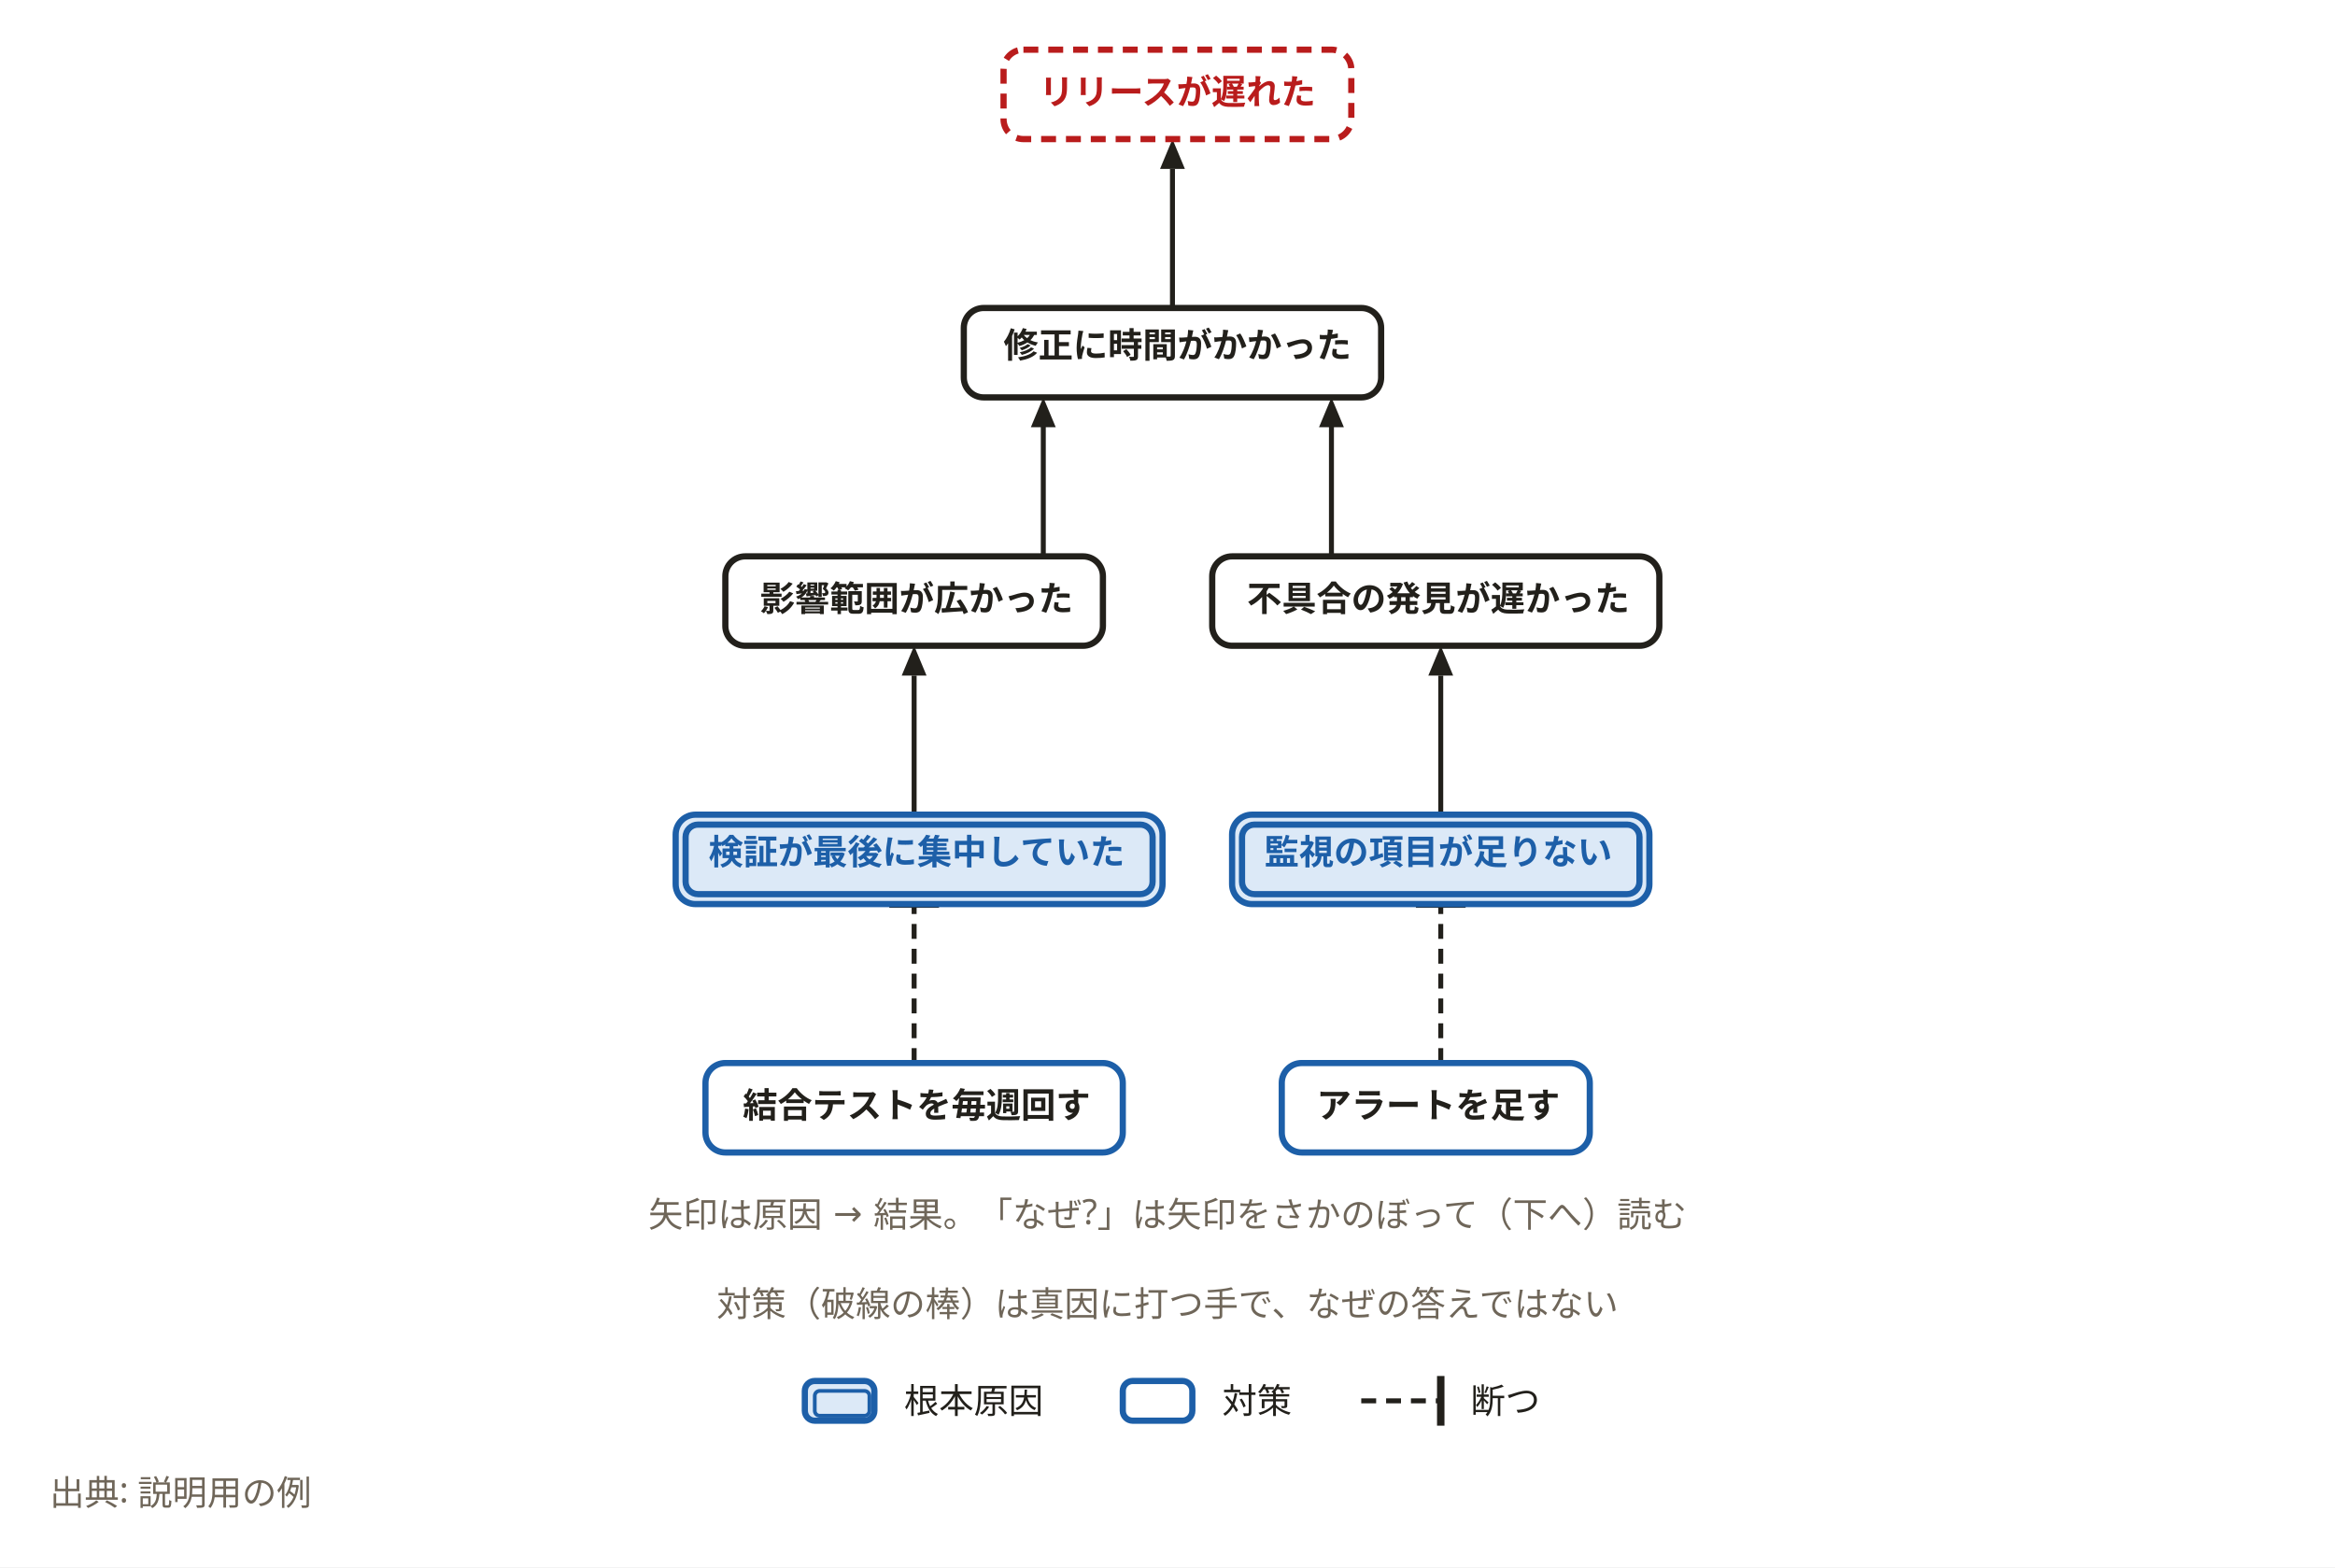
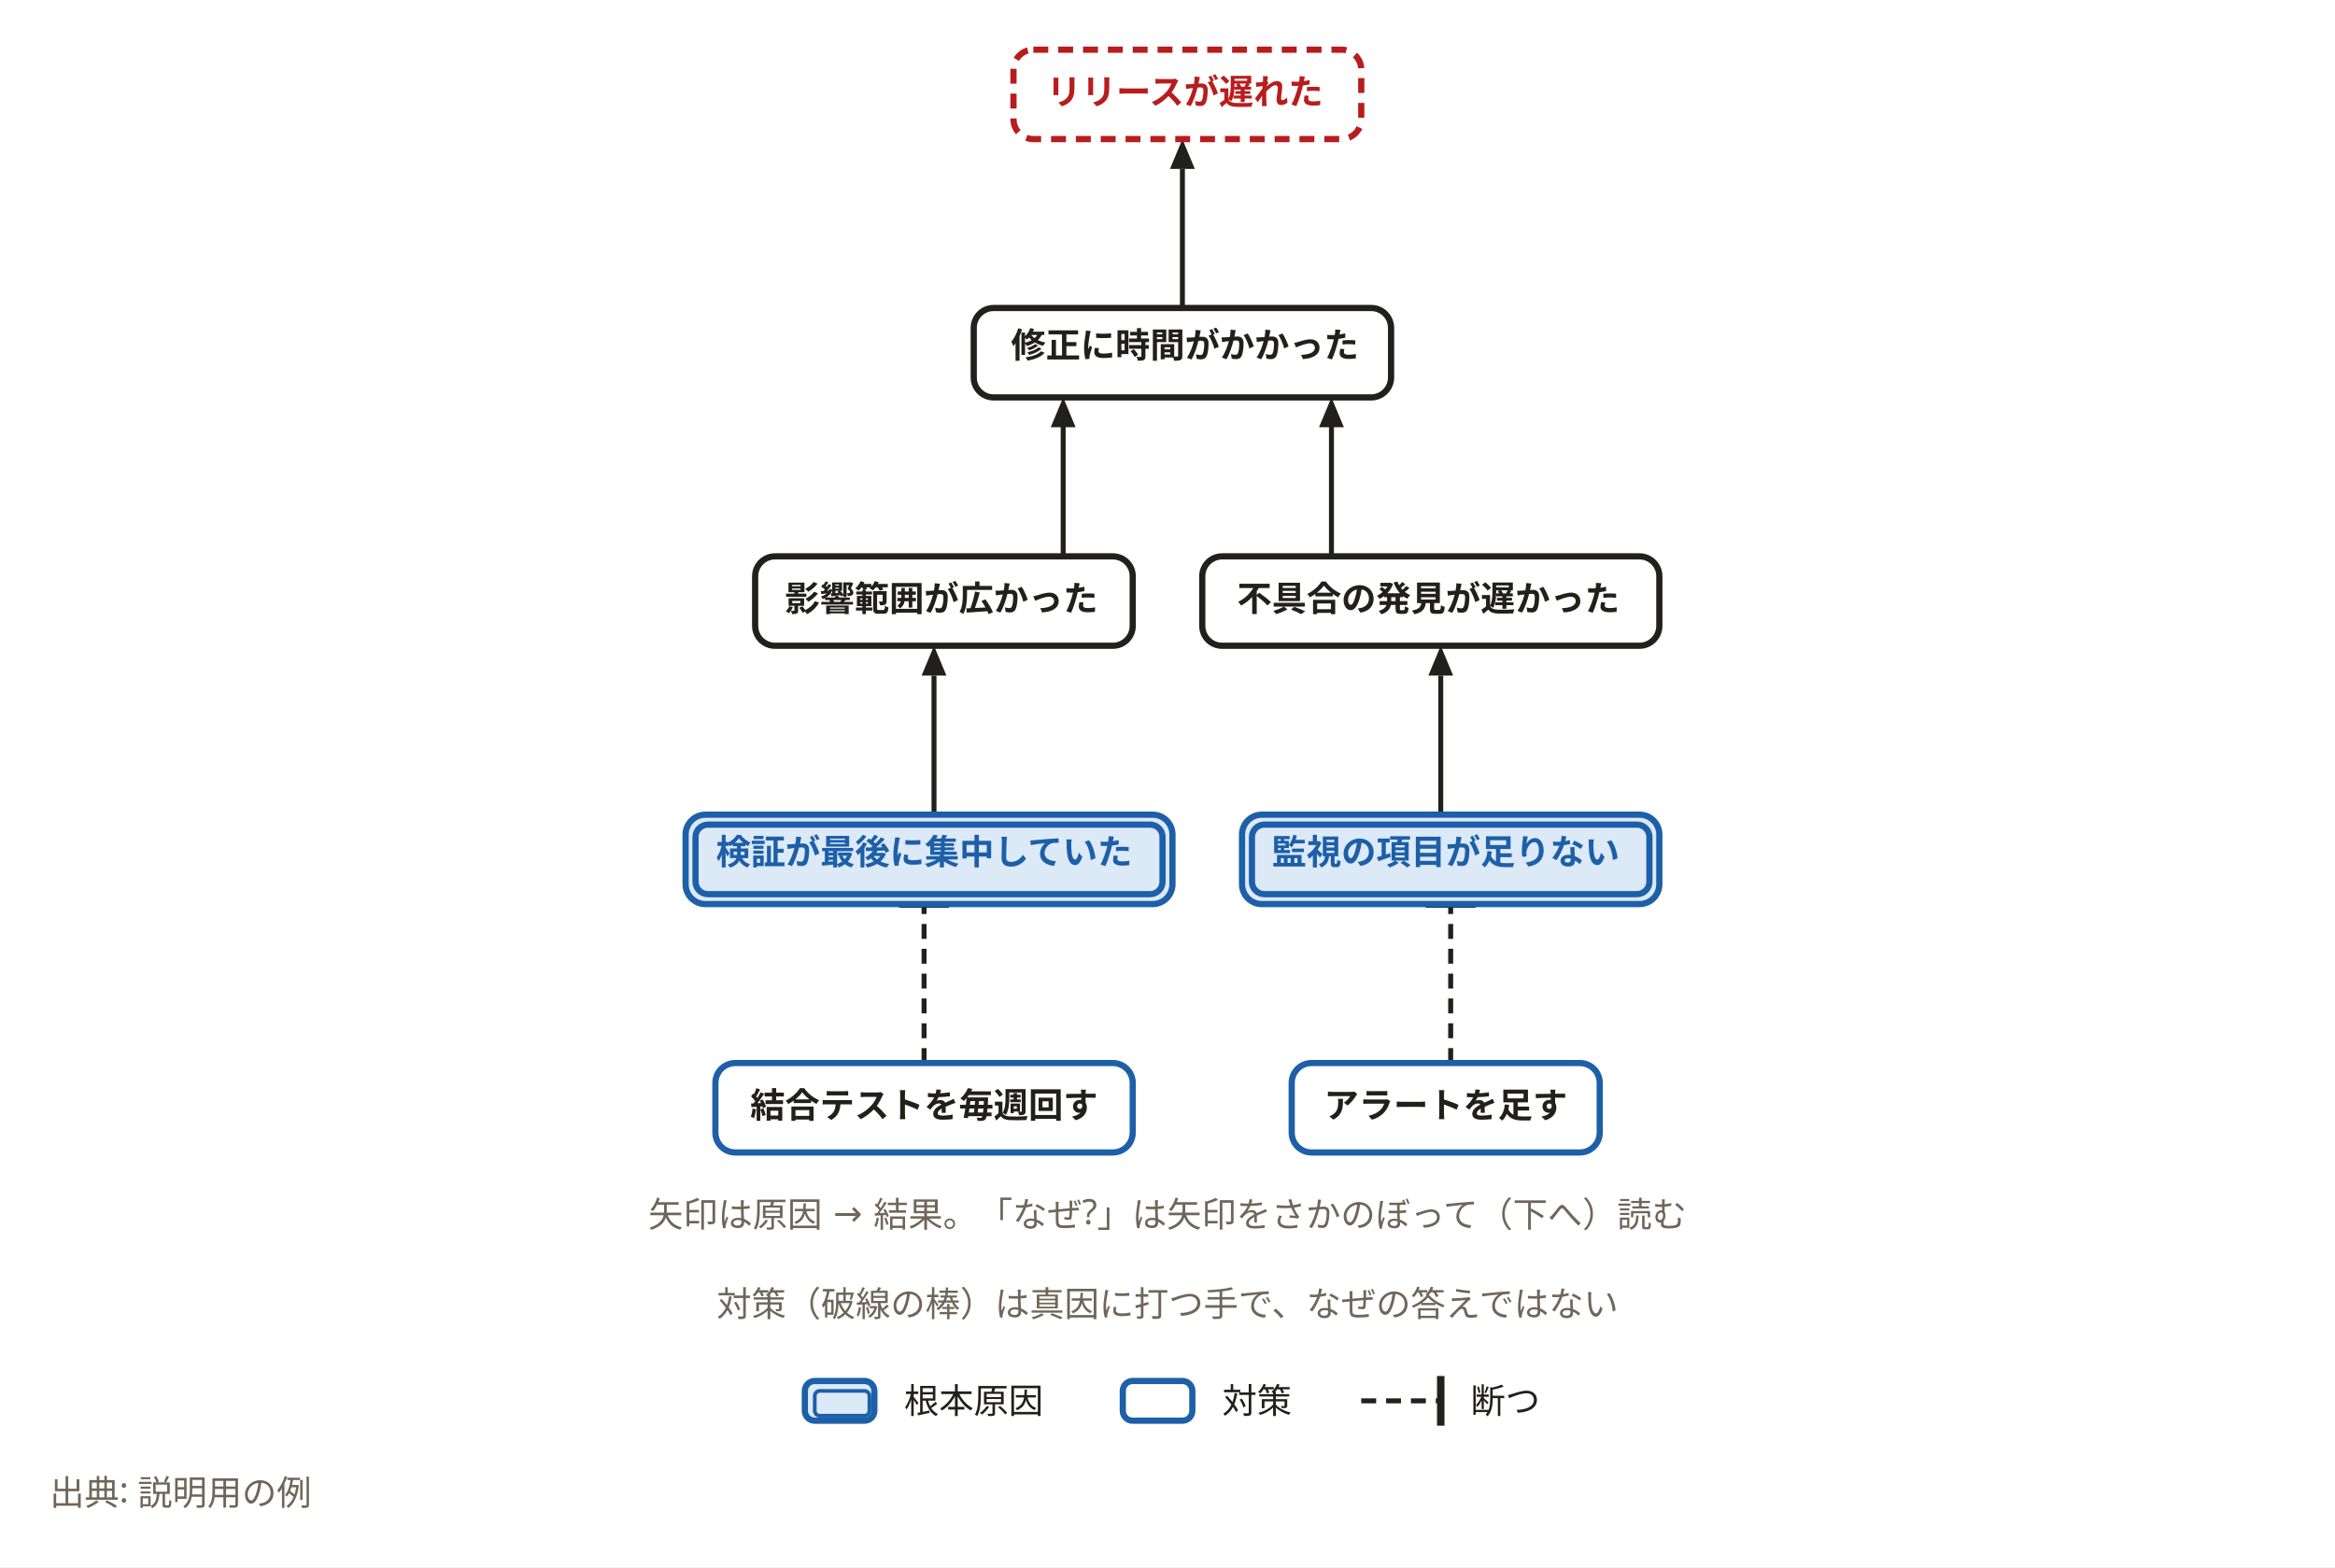
<svg xmlns="http://www.w3.org/2000/svg" width="940" height="631" viewBox="0 0 940 631" role="img" aria-labelledby="svg-title">
  <style>
    text { font-family: 'Hiragino Sans','Hiragino Kaku Gothic ProN','Yu Gothic','YuGothic',Meiryo,'Noto Sans JP',sans-serif; }
    .emoji { font-family: 'Noto Color Emoji','Segoe UI Emoji',sans-serif; }
  </style>
  <rect x="0" y="0" width="940" height="631" fill="#ffffff" />
-   <path d="M472,124 L472,68" fill="none" stroke="#22201b" stroke-width="2" />
-   <path d="M472,56 L477,68 L467,68 z" fill="#22201b" />
-   <path d="M420,224 L420,168" fill="none" stroke="#22201b" stroke-width="2" />
-   <path d="M420,160 L425,172 L415,172 z" fill="#22201b" />
-   <path d="M368,328 L368,272" fill="none" stroke="#22201b" stroke-width="2" />
-   <path d="M368,260 L373,272 L363,272 z" fill="#22201b" />
-   <path d="M368,428 L368,364" fill="none" stroke="#22201b" stroke-width="2" stroke-dasharray="6,4" />
-   <path d="M378,364 L358,364" fill="none" stroke="#22201b" stroke-width="3" />
+   <path d="M476,124 L476,68" fill="none" stroke="#22201b" stroke-width="2" />
+   <path d="M476,56 L481,68 L471,68 z" fill="#22201b" />
+   <path d="M428,224 L428,168" fill="none" stroke="#22201b" stroke-width="2" />
+   <path d="M428,160 L433,172 L423,172 z" fill="#22201b" />
+   <path d="M376,328 L376,272" fill="none" stroke="#22201b" stroke-width="2" />
+   <path d="M376,260 L381,272 L371,272 z" fill="#22201b" />
+   <path d="M372,428 L372,364" fill="none" stroke="#22201b" stroke-width="2" stroke-dasharray="6,4" />
+   <path d="M382,364 L362,364" fill="none" stroke="#22201b" stroke-width="3" />
  <path d="M536,224 L536,168" fill="none" stroke="#22201b" stroke-width="2" />
  <path d="M536,160 L541,172 L531,172 z" fill="#22201b" />
  <path d="M580,328 L580,272" fill="none" stroke="#22201b" stroke-width="2" />
  <path d="M580,260 L585,272 L575,272 z" fill="#22201b" />
-   <path d="M580,428 L580,364" fill="none" stroke="#22201b" stroke-width="2" stroke-dasharray="6,4" />
-   <path d="M590,364 L570,364" fill="none" stroke="#22201b" stroke-width="3" />
-   <rect x="404" y="20" width="140" height="36" rx="8" fill="#ffffff" stroke="#b91c1c" stroke-width="2.5" stroke-dasharray="6,4" />
-   <rect x="388" y="124" width="168" height="36" rx="8" fill="#ffffff" stroke="#22201b" stroke-width="2.5" />
-   <rect x="292" y="224" width="152" height="36" rx="8" fill="#ffffff" stroke="#22201b" stroke-width="2.5" />
-   <rect x="272" y="328" width="196" height="36" rx="8" fill="#dce9f7" stroke="#1d5fa8" stroke-width="2.5" />
-   <rect x="276" y="332" width="188" height="28" rx="5" fill="#dce9f7" stroke="#1d5fa8" stroke-width="2.5" />
-   <rect x="284" y="428" width="168" height="36" rx="8" fill="#ffffff" stroke="#1d5fa8" stroke-width="2.5" />
-   <rect x="488" y="224" width="180" height="36" rx="8" fill="#ffffff" stroke="#22201b" stroke-width="2.5" />
-   <rect x="496" y="328" width="168" height="36" rx="8" fill="#dce9f7" stroke="#1d5fa8" stroke-width="2.5" />
-   <rect x="500" y="332" width="160" height="28" rx="5" fill="#dce9f7" stroke="#1d5fa8" stroke-width="2.5" />
-   <rect x="516" y="428" width="124" height="36" rx="8" fill="#ffffff" stroke="#1d5fa8" stroke-width="2.5" />
-   <text x="474" y="42" text-anchor="middle" font-size="14" font-weight="700" fill="#b91c1c">リリースが遅れた</text>
-   <text x="474" y="144" text-anchor="middle" font-size="14" font-weight="700" fill="#22201b">修正に時間がかかった</text>
-   <text x="369" y="246" text-anchor="middle" font-size="14" font-weight="700" fill="#22201b">影響範囲が広かった</text>
-   <text x="369" y="348" text-anchor="middle" font-size="14" font-weight="700" fill="#1d5fa8">検証が最後に集中していた</text>
-   <text x="369" y="450" text-anchor="middle" font-size="14" font-weight="700" fill="#22201b">結合テストを毎週回す</text>
-   <text x="579" y="246" text-anchor="middle" font-size="14" font-weight="700" fill="#22201b">不具合の発見が遅かった</text>
-   <text x="579" y="348" text-anchor="middle" font-size="14" font-weight="700" fill="#1d5fa8">監視の項目が足りない</text>
-   <text x="579" y="450" text-anchor="middle" font-size="14" font-weight="700" fill="#22201b">アラートを足す</text>
+   <path d="M584,428 L584,364" fill="none" stroke="#22201b" stroke-width="2" stroke-dasharray="6,4" />
+   <path d="M594,364 L574,364" fill="none" stroke="#22201b" stroke-width="3" />
+   <rect x="408" y="20" width="140" height="36" rx="8" fill="#ffffff" stroke="#b91c1c" stroke-width="2.5" stroke-dasharray="6,4" />
+   <rect x="392" y="124" width="168" height="36" rx="8" fill="#ffffff" stroke="#22201b" stroke-width="2.5" />
+   <rect x="304" y="224" width="152" height="36" rx="8" fill="#ffffff" stroke="#22201b" stroke-width="2.5" />
+   <rect x="276" y="328" width="196" height="36" rx="8" fill="#dce9f7" stroke="#1d5fa8" stroke-width="2.5" />
+   <rect x="280" y="332" width="188" height="28" rx="5" fill="#dce9f7" stroke="#1d5fa8" stroke-width="2.5" />
+   <rect x="288" y="428" width="168" height="36" rx="8" fill="#ffffff" stroke="#1d5fa8" stroke-width="2.5" />
+   <rect x="484" y="224" width="184" height="36" rx="8" fill="#ffffff" stroke="#22201b" stroke-width="2.5" />
+   <rect x="500" y="328" width="168" height="36" rx="8" fill="#dce9f7" stroke="#1d5fa8" stroke-width="2.5" />
+   <rect x="504" y="332" width="160" height="28" rx="5" fill="#dce9f7" stroke="#1d5fa8" stroke-width="2.5" />
+   <rect x="520" y="428" width="124" height="36" rx="8" fill="#ffffff" stroke="#1d5fa8" stroke-width="2.5" />
+   <text x="477" y="42" text-anchor="middle" font-size="14" font-weight="700" fill="#b91c1c">リリースが遅れた</text>
+   <text x="477" y="144" text-anchor="middle" font-size="14" font-weight="700" fill="#22201b">修正に時間がかかった</text>
+   <text x="379" y="246" text-anchor="middle" font-size="14" font-weight="700" fill="#22201b">影響範囲が広かった</text>
+   <text x="372" y="348" text-anchor="middle" font-size="14" font-weight="700" fill="#1d5fa8">検証が最後に集中していた</text>
+   <text x="372" y="450" text-anchor="middle" font-size="14" font-weight="700" fill="#22201b">結合テストを毎週回す</text>
+   <text x="575" y="246" text-anchor="middle" font-size="14" font-weight="700" fill="#22201b">不具合の発見が遅かった</text>
+   <text x="582" y="348" text-anchor="middle" font-size="14" font-weight="700" fill="#1d5fa8">監視の項目が足りない</text>
+   <text x="582" y="450" text-anchor="middle" font-size="14" font-weight="700" fill="#22201b">アラートを足す</text>
  <text x="470" y="494" text-anchor="middle" font-size="14" font-weight="400" fill="#6f6659">矢印は原因 → 結果。「なぜ?」は矢印をさかのぼって（下へ）読む</text>
  <text x="470" y="530" text-anchor="middle" font-size="14" font-weight="400" fill="#6f6659">対策（破線の棒）は真因に打つ手で、なぜの答えではない</text>
  <rect x="324" y="556" width="28" height="16" rx="4" fill="#dce9f7" stroke="#1d5fa8" stroke-width="2.5" />
  <rect x="328" y="560" width="22" height="10" rx="2" fill="#dce9f7" stroke="#1d5fa8" stroke-width="1.5" />
  <text x="364" y="569" font-size="14" fill="#22201b">根本原因</text>
  <rect x="452" y="556" width="28" height="16" rx="4" fill="#ffffff" stroke="#1d5fa8" stroke-width="2.5" />
  <text x="492" y="569" font-size="14" fill="#22201b">対策</text>
  <path d="M548,564 L580,564" fill="none" stroke="#22201b" stroke-width="2" stroke-dasharray="6,4" />
  <path d="M580,574 L580,554" fill="none" stroke="#22201b" stroke-width="3" />
  <text x="592" y="569" font-size="14" fill="#22201b">断つ</text>
  <text x="20" y="606" font-size="14" font-weight="400" fill="#6f6659">出典: 説明用の例</text>
</svg>
